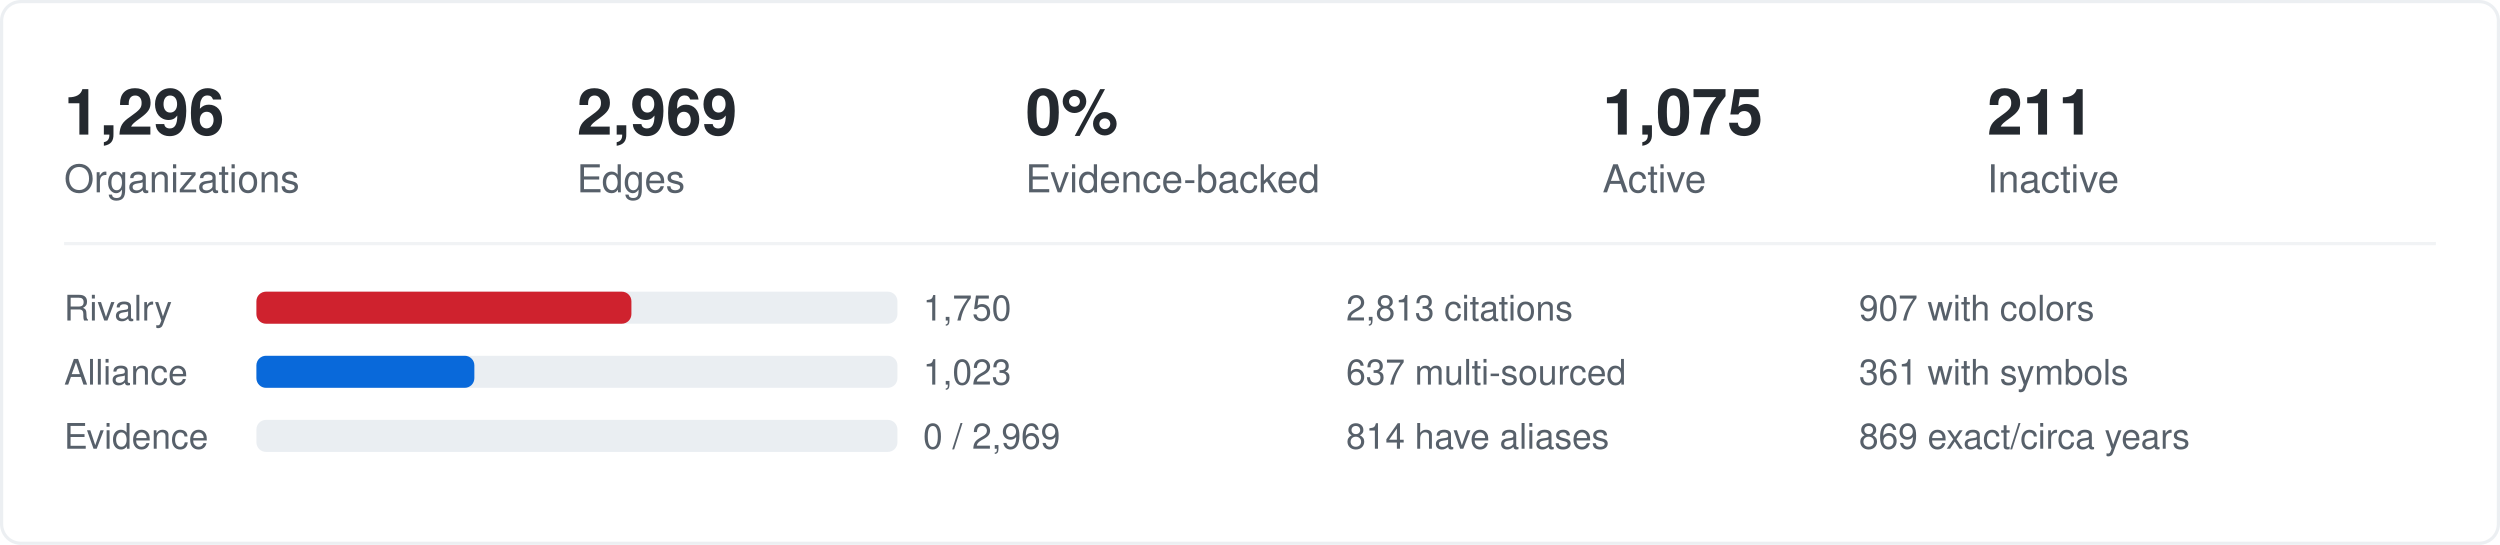
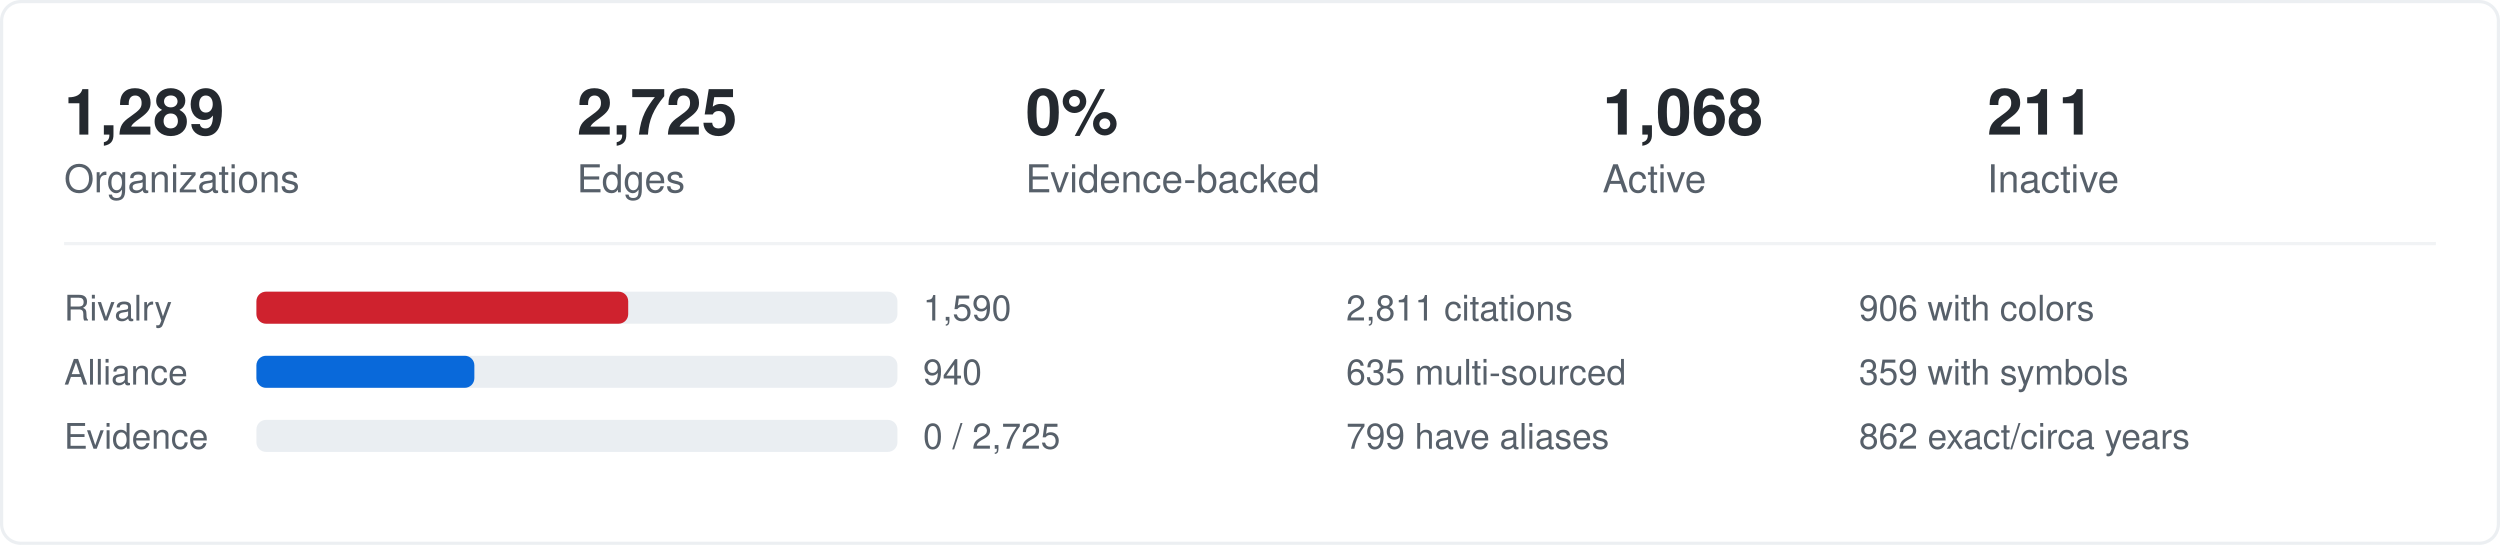
<svg xmlns="http://www.w3.org/2000/svg" width="780" height="170" viewBox="0 0 780 170" fill="none">
  <style>
    .label { font: 400 12px -apple-system,BlinkMacSystemFont,"Segoe UI",Helvetica,Arial,sans-serif; fill: #57606a; }
    .value { font: 600 20px -apple-system,BlinkMacSystemFont,"Segoe UI",Helvetica,Arial,sans-serif; fill: #24292f; }
    .small { font: 400 11px -apple-system,BlinkMacSystemFont,"Segoe UI",Helvetica,Arial,sans-serif; fill: #57606a; }
    .bar-bg { fill: #eaeef2; rx: 3; }
    .bar-red { fill: #cf222e; rx: 3; }
    .bar-blue { fill: #0969da; rx: 3; }
    .bar-green { fill: #1a7f37; rx: 3; }
    @media (prefers-color-scheme: dark) {
      .label { fill: #7d8590; }
      .value { fill: #e6edf3; }
      .small { fill: #7d8590; }
      .bar-bg { fill: #21262d; }
    }
  </style>
  <rect x="0.5" y="0.5" width="779" height="169" rx="6" stroke="#d0d7de" stroke-opacity="0.4" />
-   <text class="value" x="20" y="42">1,296</text>
+   <text class="value" x="20" y="42">1,289</text>
  <text class="label" x="20" y="60">Organizations</text>
-   <text class="value" x="180" y="42">2,969</text>
+   <text class="value" x="180" y="42">2,725</text>
  <text class="label" x="180" y="60">Edges</text>
  <text class="value" x="320" y="42">0%</text>
  <text class="label" x="320" y="60">Evidence-backed</text>
-   <text class="value" x="500" y="42">1,075</text>
+   <text class="value" x="500" y="42">1,068</text>
  <text class="label" x="500" y="60">Active</text>
  <text class="value" x="620" y="42">211</text>
  <text class="label" x="620" y="60">Inactive</text>
  <line x1="20" y1="76" x2="760" y2="76" stroke="#d0d7de" stroke-opacity="0.3" />
  <text class="small" x="20" y="100">Rivalry</text>
  <rect class="bar-bg" x="80" y="91" width="200" height="10" />
-   <rect class="bar-red" x="80" y="91" width="117" height="10" />
-   <text class="small" x="288" y="100">1,750</text>
+   <rect class="bar-red" x="80" y="91" width="116" height="10" />
+   <text class="small" x="288" y="100">1,590</text>
  <text class="small" x="20" y="120">Alliance</text>
  <rect class="bar-bg" x="80" y="111" width="200" height="10" />
  <rect class="bar-blue" x="80" y="111" width="68" height="10" />
-   <text class="small" x="288" y="120">1,023</text>
+   <text class="small" x="288" y="120">940</text>
  <text class="small" x="20" y="140">Evidence</text>
  <rect class="bar-bg" x="80" y="131" width="200" height="10" />
  <rect class="bar-green" x="80" y="131" width="0" height="10" />
-   <text class="small" x="288" y="140">0 / 2,969</text>
-   <text class="small" x="420" y="100">2,813 citations</text>
-   <text class="small" x="420" y="120">637 multi-sourced</text>
-   <text class="small" x="420" y="140">814 have aliases</text>
-   <text class="small" x="580" y="100">907 with colors</text>
-   <text class="small" x="580" y="120">361 with symbols</text>
-   <text class="small" x="580" y="140">869 exact/circa years</text>
+   <text class="small" x="288" y="140">0 / 2,725</text>
+   <text class="small" x="420" y="100">2,811 citations</text>
+   <text class="small" x="420" y="120">635 multi-sourced</text>
+   <text class="small" x="420" y="140">799 have aliases</text>
+   <text class="small" x="580" y="100">906 with colors</text>
+   <text class="small" x="580" y="120">359 with symbols</text>
+   <text class="small" x="580" y="140">862 exact/circa years</text>
</svg>
